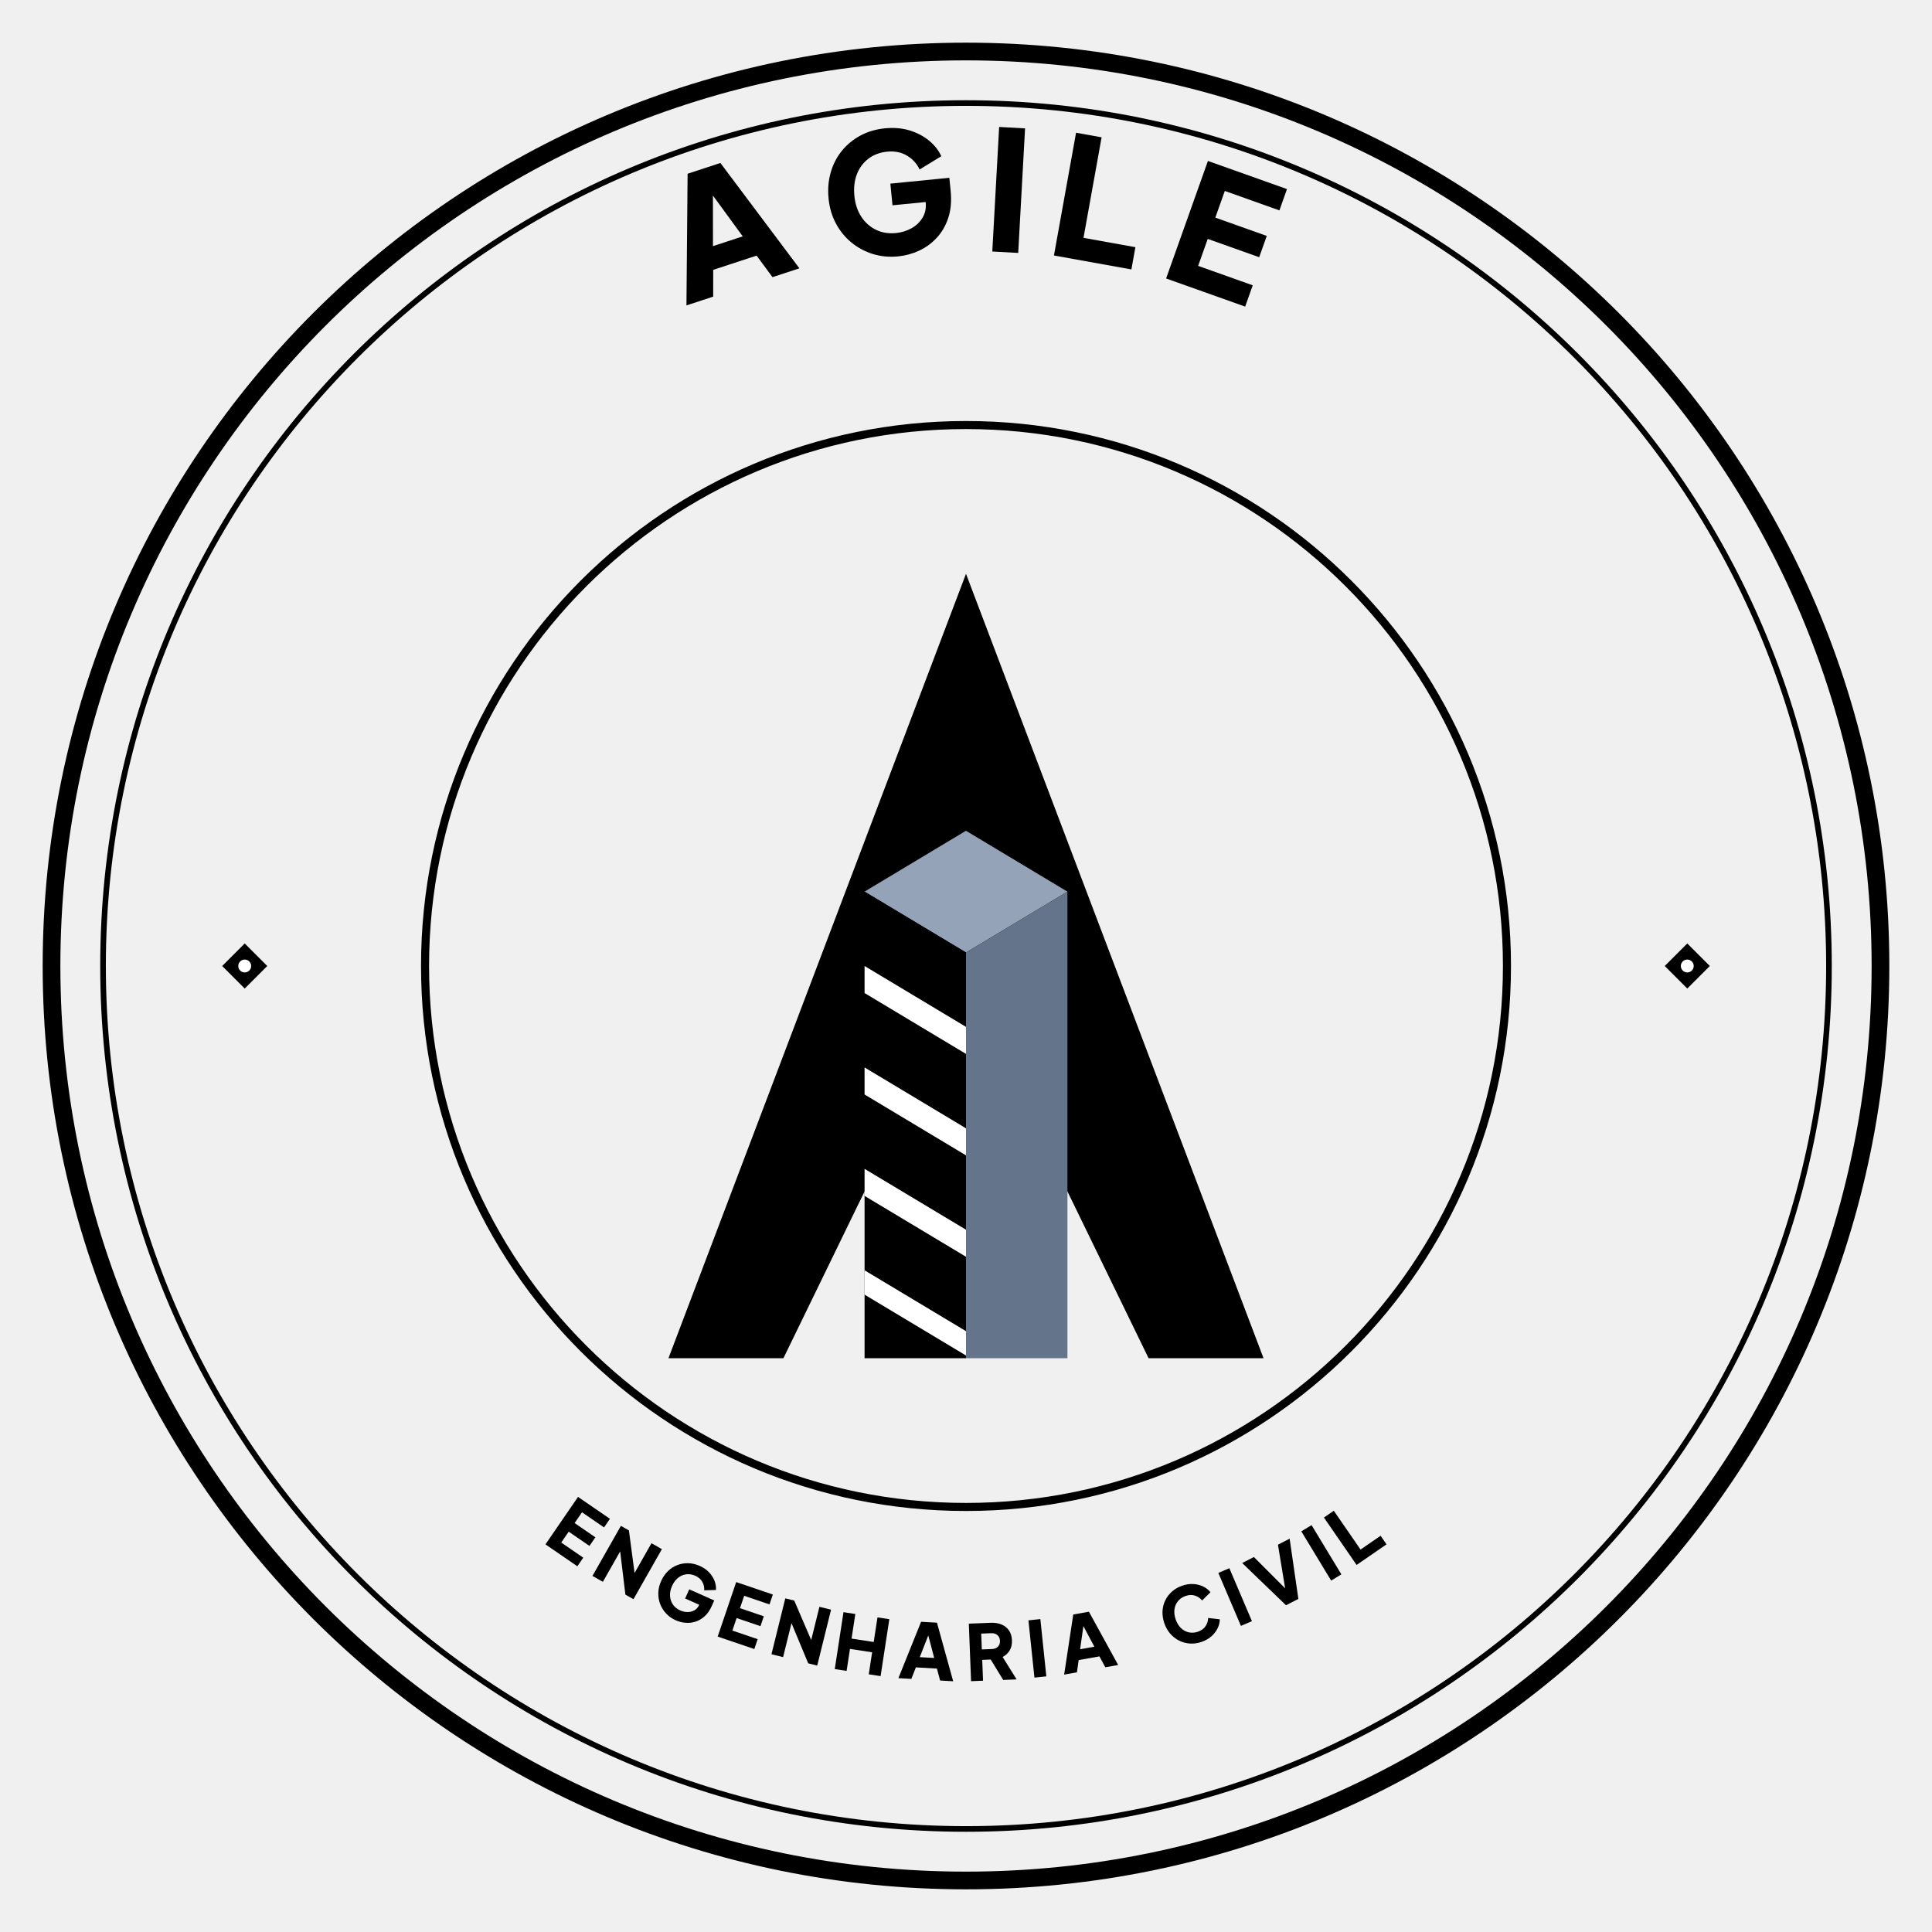
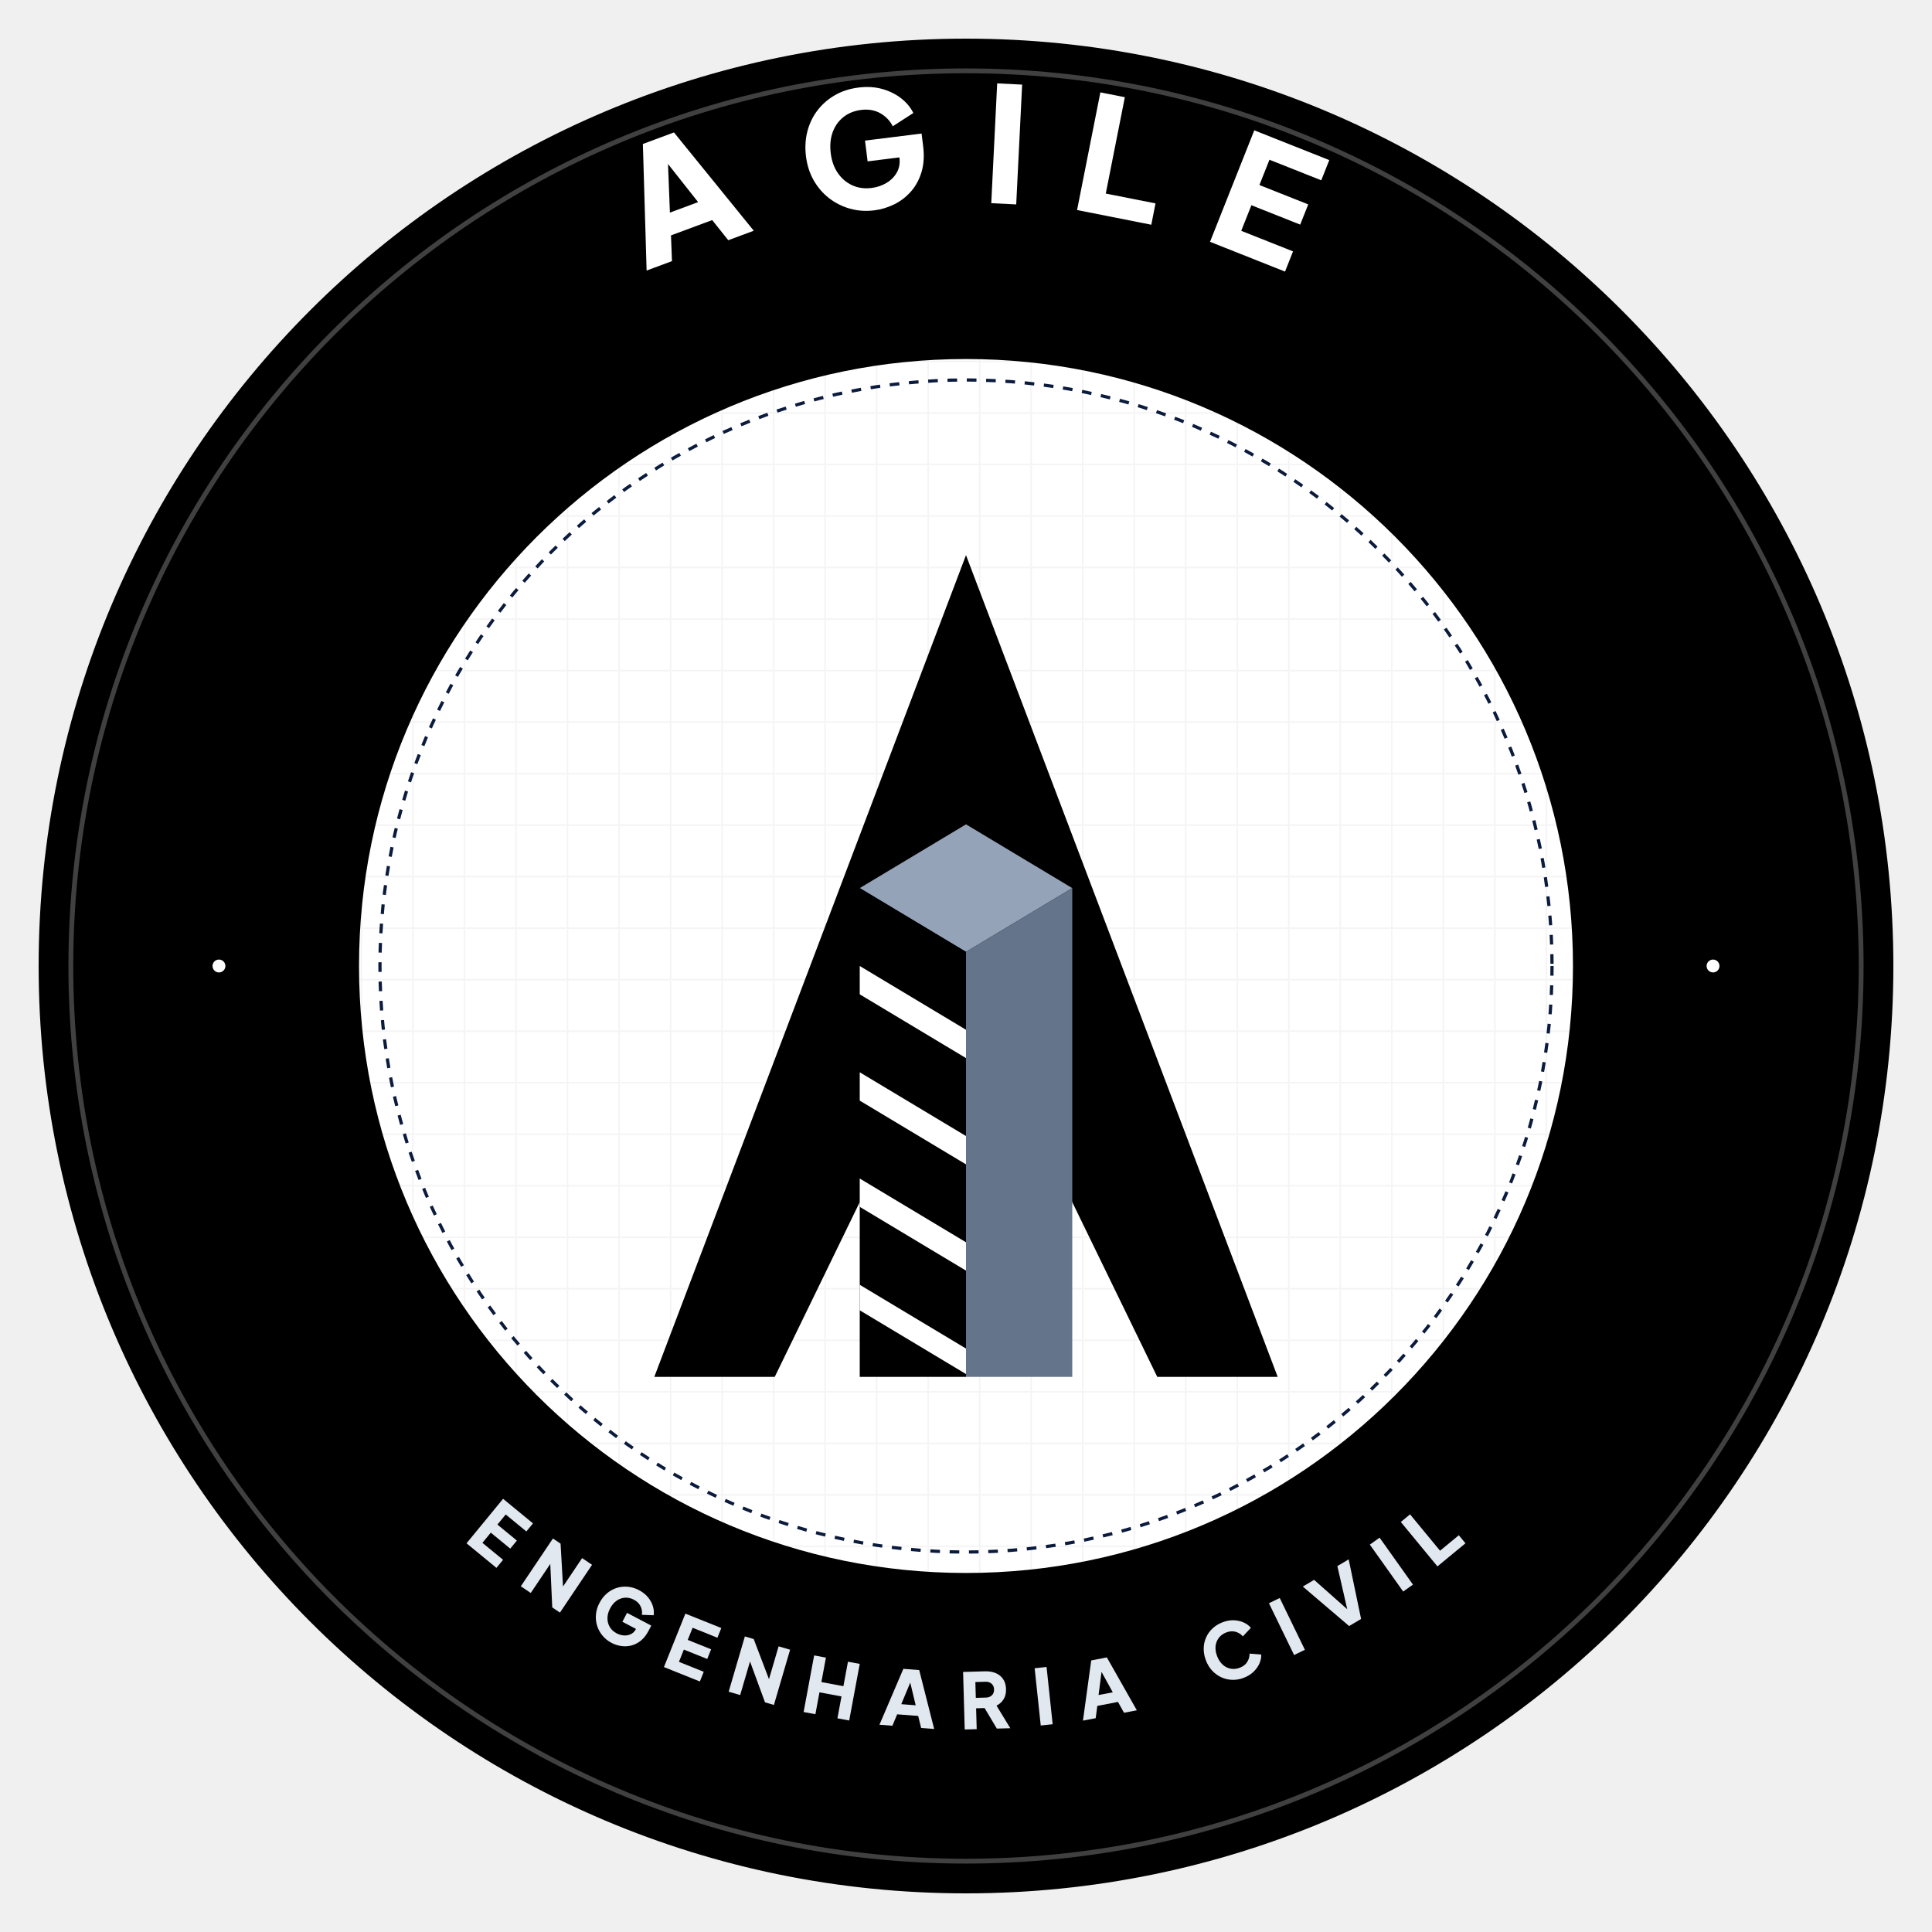
<svg xmlns="http://www.w3.org/2000/svg" viewBox="0 0 600 600" width="600" height="600">
-   <circle cx="300" cy="300" r="284" fill="none" stroke="#000000" stroke-width="5.5" />
-   <circle cx="300" cy="300" r="268" fill="none" stroke="#000000" stroke-width="1.75" />
-   <circle cx="300" cy="300" r="168" fill="none" stroke="#000000" stroke-width="2.5" />
-   <g transform="translate(76, 300)">
-     <polygon points="0,-7 7,0 0,7 -7,0" fill="#000000" />
+   <defs>
+     <pattern id="sealGrid-mono" width="16" height="16" patternUnits="userSpaceOnUse">
+       <path d="M 16 0 L 0 0 0 16" fill="none" stroke="rgba(0,0,0,0.04)" stroke-width="1" />
+     </pattern>
+   </defs>
+   <circle cx="300" cy="300" r="286" fill="#000000" />
+   <circle cx="300" cy="300" r="286" fill="none" stroke="#000000" stroke-width="4" />
+   <circle cx="300" cy="300" r="278" fill="none" stroke="rgba(255,255,255,0.25)" stroke-width="1.5" />
+   <circle cx="300" cy="300" r="190" fill="#FFFFFF" />
+   <circle cx="300" cy="300" r="190" fill="url(#sealGrid-mono)" />
+   <circle cx="300" cy="300" r="190" fill="none" stroke="#000000" stroke-width="3" />
+   <circle cx="300" cy="300" r="182" fill="none" stroke="#0B1B3D" stroke-width="1" stroke-dasharray="3,3" />
+   <g transform="translate(68, 300)">
+     <polygon points="0,-12 4,-4 12,0 4,4 0,12 -4,4 -12,0 -4,-4" fill="#000000" />
    <circle cx="0" cy="0" r="2" fill="#FFFFFF" />
  </g>
-   <g transform="translate(524, 300)">
-     <polygon points="0,-7 7,0 0,7 -7,0" fill="#000000" />
+   <g transform="translate(532, 300)">
+     <polygon points="0,-12 4,-4 12,0 4,4 0,12 -4,4 -12,0 -4,-4" fill="#000000" />
    <circle cx="0" cy="0" r="2" fill="#FFFFFF" />
  </g>
-   <g id="stamp-top-text" fill="#000000">
-     <path d="M -9.72 0.00 L -18.46 0.00 L -5.36 -38.74 L 5.36 -38.74 L 18.46 0.00 L 9.67 0.00 L 7.07 -7.90 L -7.12 -7.90 L -9.72 0.00 M 0.00 -29.85 L -4.89 -14.92 L 4.84 -14.92 L 0.00 -29.85" transform="translate(230.72, 89.09) rotate(-18.18)" />
-     <path d="M 0.78 0.62 L 0.78 0.62 Q -3.38 0.62 -6.97 -0.88 Q -10.56 -2.39 -13.26 -5.10 Q -15.96 -7.80 -17.47 -11.44 Q -18.98 -15.08 -18.98 -19.40 L -18.98 -19.40 Q -18.98 -23.71 -17.52 -27.38 Q -16.07 -31.04 -13.42 -33.72 Q -10.76 -36.40 -7.20 -37.88 Q -3.64 -39.36 0.57 -39.36 L 0.57 -39.36 Q 4.78 -39.36 8.14 -37.96 Q 11.49 -36.56 13.83 -34.22 Q 16.17 -31.88 17.16 -29.02 L 17.16 -29.02 L 10.04 -25.58 Q 9.05 -28.39 6.58 -30.24 Q 4.11 -32.08 0.57 -32.08 L 0.57 -32.08 Q -2.86 -32.08 -5.46 -30.47 Q -8.06 -28.86 -9.49 -26.03 Q -10.92 -23.19 -10.92 -19.40 L -10.92 -19.40 Q -10.92 -15.60 -9.41 -12.74 Q -7.90 -9.88 -5.28 -8.27 Q -2.65 -6.66 0.78 -6.66 L 0.78 -6.66 Q 3.43 -6.66 5.75 -7.67 Q 8.06 -8.68 9.49 -10.61 Q 10.92 -12.53 10.92 -15.24 L 10.92 -15.24 L 10.92 -15.34 L 0.57 -15.34 L 0.57 -22.10 L 18.98 -22.10 L 18.98 -17.99 Q 18.98 -13.26 17.42 -9.75 Q 15.86 -6.24 13.23 -3.93 Q 10.61 -1.61 7.36 -0.49 Q 4.11 0.62 0.78 0.62" transform="translate(278.12, 79.08) rotate(-5.66)" />
-     <path d="M 4.03 0.00 L -4.03 0.00 L -4.03 -38.74 L 4.03 -38.74 L 4.03 0.00" transform="translate(312.19, 78.33) rotate(3.15)" />
-     <path d="M 12.22 0.00 L -12.22 0.00 L -12.22 -38.74 L -4.16 -38.74 L -4.16 -7.02 L 12.22 -7.02 L 12.22 0.00" transform="translate(339.34, 81.51) rotate(10.21)" />
-     <path d="M 13.03 0.00 L -13.03 0.00 L -13.03 -38.74 L 13.03 -38.74 L 13.03 -31.72 L -4.97 -31.72 L -4.97 -22.93 L 11.99 -22.93 L 11.99 -15.91 L -4.97 -15.91 L -4.97 -7.02 L 13.03 -7.02 L 13.03 0.00" transform="translate(374.42, 90.85) rotate(19.59)" />
+   <g fill="#FFFFFF">
+     <path d="M -9.35 0.00 L -17.75 0.00 L -5.15 -37.25 L 5.15 -37.25 L 17.75 0.00 L 9.30 0.00 L 6.80 -7.60 L -6.85 -7.60 L -9.35 0.00 M 0.00 -28.70 L -4.70 -14.35 L 4.65 -14.35 L 0.00 -28.70" transform="translate(217.45, 77.84) rotate(-20.38)" />
+     <path d="M 0.75 0.60 L 0.75 0.60 Q -3.25 0.60 -6.70 -0.85 Q -10.15 -2.30 -12.75 -4.90 Q -15.35 -7.50 -16.80 -11.00 Q -18.25 -14.50 -18.25 -18.65 L -18.25 -18.65 Q -18.25 -22.80 -16.85 -26.33 Q -15.45 -29.85 -12.90 -32.43 Q -10.35 -35.00 -6.92 -36.43 Q -3.50 -37.85 0.55 -37.85 L 0.55 -37.85 Q 4.60 -37.85 7.83 -36.50 Q 11.05 -35.15 13.30 -32.90 Q 15.55 -30.65 16.50 -27.90 L 16.50 -27.90 L 9.65 -24.60 Q 8.70 -27.30 6.33 -29.08 Q 3.95 -30.85 0.55 -30.85 L 0.55 -30.85 Q -2.75 -30.85 -5.25 -29.30 Q -7.75 -27.75 -9.12 -25.03 Q -10.50 -22.30 -10.50 -18.65 L -10.50 -18.65 Q -10.50 -15.00 -9.05 -12.25 Q -7.60 -9.50 -5.07 -7.95 Q -2.55 -6.40 0.75 -6.40 L 0.75 -6.40 Q 3.30 -6.40 5.53 -7.38 Q 7.75 -8.35 9.13 -10.20 Q 10.50 -12.05 10.50 -14.65 L 10.50 -14.65 L 10.50 -14.75 L 0.55 -14.75 L 0.55 -21.25 L 18.25 -21.25 L 18.25 -17.30 Q 18.25 -12.75 16.75 -9.38 Q 15.25 -6.00 12.73 -3.78 Q 10.20 -1.55 7.08 -0.48 Q 3.95 0.60 0.75 0.60" transform="translate(270.72, 64.82) rotate(-7.10)" />
+     <path d="M 3.88 0.00 L -3.88 0.00 L -3.88 -37.25 L 3.88 -37.25 L 3.88 0.00" transform="translate(311.72, 63.29) rotate(2.83)" />
+     <path d="M 11.75 0.00 L -11.75 0.00 L -11.75 -37.25 L -4.00 -37.25 L -4.00 -6.75 L 11.75 -6.75 L 11.75 0.00" transform="translate(346.02, 67.51) rotate(11.20)" />
+     <path d="M 12.53 0.00 L -12.53 0.00 L -12.53 -37.25 L 12.53 -37.25 L 12.53 -30.50 L -4.78 -30.50 L -4.78 -22.05 L 11.53 -22.05 L 11.53 -15.30 L -4.78 -15.30 L -4.78 -6.75 L 12.53 -6.75 L 12.53 0.00" transform="translate(387.43, 79.72) rotate(21.65)" />
  </g>
-   <g id="stamp-bot-text" fill="#000000">
-     <path d="M 6.01 0.00 L -6.01 0.00 L -6.01 -17.88 L 6.01 -17.88 L 6.01 -14.64 L -2.29 -14.64 L -2.29 -10.58 L 5.53 -10.58 L 5.53 -7.34 L -2.29 -7.34 L -2.29 -3.24 L 6.01 -3.24 L 6.01 0.00" transform="translate(174.35, 483.02) rotate(34.47)" />
-     <path d="M -3.60 0.00 L -7.32 0.00 L -7.32 -17.88 L -4.46 -17.88 L 3.60 -7.25 L 3.60 -17.88 L 7.32 -17.88 L 7.32 0.00 L 4.44 0.00 L -3.60 -10.87 L -3.60 0.00" transform="translate(190.36, 493.03) rotate(29.60)" />
-     <path d="M 0.36 0.29 L 0.36 0.29 Q -1.56 0.29 -3.22 -0.41 Q -4.87 -1.10 -6.12 -2.35 Q -7.37 -3.60 -8.06 -5.28 Q -8.76 -6.96 -8.76 -8.95 L -8.76 -8.95 Q -8.76 -10.94 -8.09 -12.64 Q -7.42 -14.33 -6.19 -15.56 Q -4.97 -16.80 -3.32 -17.48 Q -1.68 -18.17 0.26 -18.17 L 0.26 -18.17 Q 2.21 -18.17 3.76 -17.52 Q 5.30 -16.87 6.38 -15.79 Q 7.46 -14.71 7.92 -13.39 L 7.92 -13.39 L 4.63 -11.81 Q 4.18 -13.10 3.04 -13.96 Q 1.90 -14.81 0.26 -14.81 L 0.26 -14.81 Q -1.32 -14.81 -2.52 -14.06 Q -3.72 -13.32 -4.38 -12.01 Q -5.04 -10.70 -5.04 -8.95 L -5.04 -8.95 Q -5.04 -7.20 -4.34 -5.88 Q -3.65 -4.56 -2.44 -3.82 Q -1.22 -3.07 0.36 -3.07 L 0.36 -3.07 Q 1.58 -3.07 2.65 -3.54 Q 3.72 -4.01 4.38 -4.90 Q 5.04 -5.78 5.04 -7.03 L 5.04 -7.03 L 5.04 -7.08 L 0.26 -7.08 L 0.26 -10.20 L 8.76 -10.20 L 8.76 -8.30 Q 8.76 -6.12 8.04 -4.50 Q 7.32 -2.88 6.11 -1.81 Q 4.90 -0.74 3.40 -0.23 Q 1.90 0.29 0.36 0.29" transform="translate(209.66, 502.79) rotate(24.01)" />
-     <path d="M 6.01 0.00 L -6.01 0.00 L -6.01 -17.88 L 6.01 -17.88 L 6.01 -14.64 L -2.29 -14.64 L -2.29 -10.58 L 5.53 -10.58 L 5.53 -7.34 L -2.29 -7.34 L -2.29 -3.24 L 6.01 -3.24 L 6.01 0.00" transform="translate(228.57, 510.19) rotate(18.77)" />
-     <path d="M -3.60 0.00 L -7.32 0.00 L -7.32 -17.88 L -4.46 -17.88 L 3.60 -7.25 L 3.60 -17.88 L 7.32 -17.88 L 7.32 0.00 L 4.44 0.00 L -3.60 -10.87 L -3.60 0.00" transform="translate(246.69, 515.50) rotate(13.90)" />
-     <path d="M -3.48 0.00 L -7.20 0.00 L -7.20 -17.88 L -3.48 -17.88 L -3.48 -10.15 L 3.48 -10.15 L 3.48 -17.88 L 7.20 -17.88 L 7.20 0.00 L 3.48 0.00 L 3.48 -6.91 L -3.48 -6.91 L -3.48 0.00" transform="translate(266.36, 519.44) rotate(8.72)" />
-     <path d="M -4.49 0.00 L -8.52 0.00 L -2.47 -17.88 L 2.47 -17.88 L 8.52 0.00 L 4.46 0.00 L 3.26 -3.65 L -3.29 -3.65 L -4.49 0.00 M 0.00 -13.78 L -2.26 -6.89 L 2.23 -6.89 L 0.00 -13.78" transform="translate(287.51, 521.65) rotate(3.23)" />
-     <path d="M -3.36 0.00 L -7.08 0.00 L -7.08 -17.88 L -0.24 -17.88 Q 1.61 -17.88 3.04 -17.23 Q 4.46 -16.58 5.28 -15.31 Q 6.10 -14.04 6.10 -12.17 L 6.10 -12.17 Q 6.10 -10.34 5.26 -9.06 Q 4.42 -7.78 3.00 -7.13 L 3.00 -7.13 L 7.08 0.00 L 2.90 0.00 L -0.72 -6.48 L -3.36 -6.48 L -3.36 0.00 M -3.36 -14.64 L -3.36 -9.72 L -0.22 -9.72 Q 0.96 -9.72 1.67 -10.39 Q 2.38 -11.06 2.38 -12.17 L 2.38 -12.17 Q 2.38 -13.30 1.67 -13.97 Q 0.96 -14.64 -0.22 -14.64 L -0.22 -14.64 L -3.36 -14.64" transform="translate(308.65, 521.83) rotate(-2.23)" />
-     <path d="M 1.86 0.00 L -1.86 0.00 L -1.86 -17.88 L 1.86 -17.88 L 1.86 0.00" transform="translate(323.10, 520.80) rotate(-5.97)" />
-     <path d="M -4.49 0.00 L -8.52 0.00 L -2.47 -17.88 L 2.47 -17.88 L 8.52 0.00 L 4.46 0.00 L 3.26 -3.65 L -3.29 -3.65 L -4.49 0.00 M 0.00 -13.78 L -2.26 -6.89 L 2.23 -6.89 L 0.00 -13.78" transform="translate(338.87, 518.57) rotate(-10.08)" />
-     <path d="M 0.68 0.29 L 0.68 0.29 Q -1.24 0.29 -2.88 -0.41 Q -4.52 -1.10 -5.75 -2.35 Q -6.97 -3.60 -7.66 -5.28 Q -8.34 -6.96 -8.34 -8.95 L -8.34 -8.95 Q -8.34 -10.94 -7.67 -12.64 Q -7.00 -14.33 -5.77 -15.56 Q -4.55 -16.80 -2.90 -17.48 Q -1.26 -18.17 0.68 -18.17 L 0.68 -18.17 Q 2.63 -18.17 4.18 -17.52 Q 5.72 -16.87 6.80 -15.79 Q 7.88 -14.71 8.34 -13.39 L 8.34 -13.39 L 5.05 -11.81 Q 4.60 -13.10 3.46 -13.96 Q 2.32 -14.81 0.68 -14.81 L 0.68 -14.81 Q -0.90 -14.81 -2.10 -14.06 Q -3.30 -13.32 -3.96 -12.01 Q -4.62 -10.70 -4.62 -8.95 L -4.62 -8.95 Q -4.62 -7.20 -3.96 -5.88 Q -3.30 -4.56 -2.10 -3.82 Q -0.90 -3.07 0.68 -3.07 L 0.68 -3.07 Q 2.32 -3.07 3.46 -3.92 Q 4.60 -4.78 5.05 -6.07 L 5.05 -6.07 L 8.34 -4.49 Q 7.88 -3.17 6.80 -2.09 Q 5.72 -1.01 4.18 -0.36 Q 2.63 0.29 0.68 0.29" transform="translate(372.40, 509.86) rotate(-19.03)" />
-     <path d="M 1.86 0.00 L -1.86 0.00 L -1.86 -17.88 L 1.86 -17.88 L 1.86 0.00" transform="translate(387.09, 504.20) rotate(-23.10)" />
-     <path d="M 2.16 0.00 L -2.16 0.00 L -8.28 -17.88 L -4.20 -17.88 L 0.00 -4.80 L 4.20 -17.88 L 8.28 -17.88 L 2.16 0.00" transform="translate(401.30, 497.54) rotate(-27.15)" />
-     <path d="M 1.86 0.00 L -1.86 0.00 L -1.86 -17.88 L 1.86 -17.88 L 1.86 0.00" transform="translate(414.99, 489.90) rotate(-31.20)" />
-     <path d="M 5.64 0.00 L -5.64 0.00 L -5.64 -17.88 L -1.92 -17.88 L -1.92 -3.24 L 5.64 -3.24 L 5.64 0.00" transform="translate(425.95, 482.81) rotate(-34.57)" />
+   <g fill="#E2E8F0">
+     <path d="M 6.01 0.00 L -6.01 0.00 L -6.01 -17.88 L 6.01 -17.88 L 6.01 -14.64 L -2.29 -14.64 L -2.29 -10.58 L 5.53 -10.58 L 5.53 -7.34 L -2.29 -7.34 L -2.29 -3.24 L 6.01 -3.24 L 6.01 0.00" transform="translate(149.53, 483.10) rotate(39.41)" />
+     <path d="M -3.60 0.00 L -7.32 0.00 L -7.32 -17.88 L -4.46 -17.88 L 3.60 -7.25 L 3.60 -17.88 L 7.32 -17.88 L 7.32 0.00 L 4.44 0.00 L -3.60 -10.87 L -3.60 0.00" transform="translate(167.82, 496.72) rotate(33.90)" />
+     <path d="M 0.36 0.29 L 0.36 0.29 Q -1.56 0.29 -3.22 -0.41 Q -4.87 -1.10 -6.12 -2.35 Q -7.37 -3.60 -8.06 -5.28 Q -8.76 -6.96 -8.76 -8.95 L -8.76 -8.95 Q -8.76 -10.94 -8.09 -12.64 Q -7.42 -14.33 -6.19 -15.56 Q -4.97 -16.80 -3.32 -17.48 Q -1.68 -18.17 0.26 -18.17 L 0.26 -18.17 Q 2.21 -18.17 3.76 -17.52 Q 5.30 -16.87 6.38 -15.79 Q 7.46 -14.71 7.92 -13.39 L 7.92 -13.39 L 4.63 -11.81 Q 4.18 -13.10 3.04 -13.96 Q 1.90 -14.81 0.26 -14.81 L 0.26 -14.81 Q -1.32 -14.81 -2.52 -14.06 Q -3.72 -13.32 -4.38 -12.01 Q -5.04 -10.70 -5.04 -8.95 L -5.04 -8.95 Q -5.04 -7.20 -4.34 -5.88 Q -3.65 -4.56 -2.44 -3.82 Q -1.22 -3.07 0.36 -3.07 L 0.36 -3.07 Q 1.58 -3.07 2.65 -3.54 Q 3.72 -4.01 4.38 -4.90 Q 5.04 -5.78 5.04 -7.03 L 5.04 -7.03 L 5.04 -7.08 L 0.26 -7.08 L 0.26 -10.20 L 8.76 -10.20 L 8.76 -8.30 Q 8.76 -6.12 8.04 -4.50 Q 7.32 -2.88 6.11 -1.81 Q 4.90 -0.74 3.40 -0.23 Q 1.90 0.29 0.36 0.29" transform="translate(189.76, 509.80) rotate(27.72)" />
+     <path d="M 6.01 0.00 L -6.01 0.00 L -6.01 -17.88 L 6.01 -17.88 L 6.01 -14.64 L -2.29 -14.64 L -2.29 -10.58 L 5.53 -10.58 L 5.53 -7.34 L -2.29 -7.34 L -2.29 -3.24 L 6.01 -3.24 L 6.01 0.00" transform="translate(211.77, 519.96) rotate(21.86)" />
+     <path d="M -3.60 0.00 L -7.32 0.00 L -7.32 -17.88 L -4.46 -17.88 L 3.60 -7.25 L 3.60 -17.88 L 7.32 -17.88 L 7.32 0.00 L 4.44 0.00 L -3.60 -10.87 L -3.60 0.00" transform="translate(233.32, 527.43) rotate(16.34)" />
+     <path d="M -3.48 0.00 L -7.20 0.00 L -7.20 -17.88 L -3.48 -17.88 L -3.48 -10.15 L 3.48 -10.15 L 3.48 -17.88 L 7.20 -17.88 L 7.20 0.00 L 3.48 0.00 L 3.48 -6.91 L -3.48 -6.91 L -3.48 0.00" transform="translate(256.65, 533.00) rotate(10.54)" />
+     <path d="M -4.49 0.00 L -8.52 0.00 L -2.47 -17.88 L 2.47 -17.88 L 8.52 0.00 L 4.46 0.00 L 3.26 -3.65 L -3.29 -3.65 L -4.49 0.00 M 0.00 -13.78 L -2.26 -6.89 L 2.23 -6.89 L 0.00 -13.78" transform="translate(281.62, 536.29) rotate(4.45)" />
+     <path d="M -3.36 0.00 L -7.08 0.00 L -7.08 -17.88 L -0.24 -17.88 Q 1.61 -17.88 3.04 -17.23 Q 4.46 -16.58 5.28 -15.31 Q 6.10 -14.04 6.10 -12.17 L 6.10 -12.17 Q 6.10 -10.34 5.26 -9.06 Q 4.42 -7.78 3.00 -7.13 L 3.00 -7.13 L 7.08 0.00 L 2.90 0.00 L -0.72 -6.48 L -3.36 -6.48 L -3.36 0.00 M -3.36 -14.64 L -3.36 -9.72 L -0.22 -9.72 Q 0.96 -9.72 1.67 -10.39 Q 2.38 -11.06 2.38 -12.17 L 2.38 -12.17 Q 2.38 -13.30 1.67 -13.97 Q 0.96 -14.64 -0.22 -14.64 L -0.22 -14.64 L -3.36 -14.64" transform="translate(306.68, 536.91) rotate(-1.62)" />
+     <path d="M 1.86 0.00 L -1.86 0.00 L -1.86 -17.88 L 1.86 -17.88 L 1.86 0.00" transform="translate(325.06, 535.67) rotate(-6.07)" />
+     <path d="M -4.49 0.00 L -8.52 0.00 L -2.47 -17.88 L 2.47 -17.88 L 8.52 0.00 L 4.46 0.00 L 3.26 -3.65 L -3.29 -3.65 L -4.49 0.00 M 0.00 -13.78 L -2.26 -6.89 L 2.23 -6.89 L 0.00 -13.78" transform="translate(344.69, 532.75) rotate(-10.87)" />
+     <path d="M 0.68 0.29 L 0.68 0.29 Q -1.24 0.29 -2.88 -0.41 Q -4.52 -1.10 -5.75 -2.35 Q -6.97 -3.60 -7.66 -5.28 Q -8.34 -6.96 -8.34 -8.95 L -8.34 -8.95 Q -8.34 -10.94 -7.67 -12.64 Q -7.00 -14.33 -5.77 -15.56 Q -4.55 -16.80 -2.90 -17.48 Q -1.26 -18.17 0.68 -18.17 L 0.68 -18.17 Q 2.63 -18.17 4.18 -17.52 Q 5.72 -16.87 6.80 -15.79 Q 7.88 -14.71 8.34 -13.39 L 8.34 -13.39 L 5.05 -11.81 Q 4.60 -13.10 3.46 -13.96 Q 2.32 -14.81 0.68 -14.81 L 0.68 -14.81 Q -0.90 -14.81 -2.10 -14.06 Q -3.30 -13.32 -3.96 -12.01 Q -4.62 -10.70 -4.62 -8.95 L -4.62 -8.95 Q -4.62 -7.20 -3.96 -5.88 Q -3.30 -4.56 -2.10 -3.82 Q -0.90 -3.07 0.68 -3.07 L 0.68 -3.07 Q 2.32 -3.07 3.46 -3.92 Q 4.60 -4.78 5.05 -6.07 L 5.05 -6.07 L 8.34 -4.49 Q 7.88 -3.17 6.80 -2.09 Q 5.72 -1.01 4.18 -0.36 Q 2.63 0.29 0.68 0.29" transform="translate(385.53, 521.03) rotate(-21.15)" />
+     <path d="M 1.86 0.00 L -1.86 0.00 L -1.86 -17.88 L 1.86 -17.88 L 1.86 0.00" transform="translate(403.57, 513.17) rotate(-25.91)" />
+     <path d="M 2.16 0.00 L -2.16 0.00 L -8.28 -17.88 L -4.20 -17.88 L 0.00 -4.80 L 4.20 -17.88 L 8.28 -17.88 L 2.16 0.00" transform="translate(420.84, 503.88) rotate(-30.66)" />
+     <path d="M 1.86 0.00 L -1.86 0.00 L -1.86 -17.88 L 1.86 -17.88 L 1.86 0.00" transform="translate(437.29, 493.19) rotate(-35.40)" />
+     <path d="M 5.64 0.00 L -5.64 0.00 L -5.64 -17.88 L -1.92 -17.88 L -1.92 -3.24 L 5.64 -3.24 L 5.64 0.00" transform="translate(450.76, 482.87) rotate(-39.50)" />
  </g>
-   <g transform="translate(300, 300) scale(0.42) translate(-400, -390)">
+   <g transform="translate(300, 300) scale(0.44) translate(-400, -390)">
    <polygon points="400,100 620,680 535,680 445,495 355,495 265,680 180,680" fill="#000000" />
    <polygon points="400,290 475,335 400,380 325,335" fill="#94A3B8" />
    <polygon points="325,335 400,380 400,680 325,680" fill="#000000" />
    <polygon points="400,380 475,335 475,680 400,680" fill="#64748B" />
    <polygon points="325,390 400,435 400,455 325,410" fill="#FFFFFF" />
    <polygon points="325,465 400,510 400,530 325,485" fill="#FFFFFF" />
    <polygon points="325,540 400,585 400,605 325,560" fill="#FFFFFF" />
    <polygon points="325,615 400,660 400,678 325,633" fill="#FFFFFF" />
  </g>
</svg>
